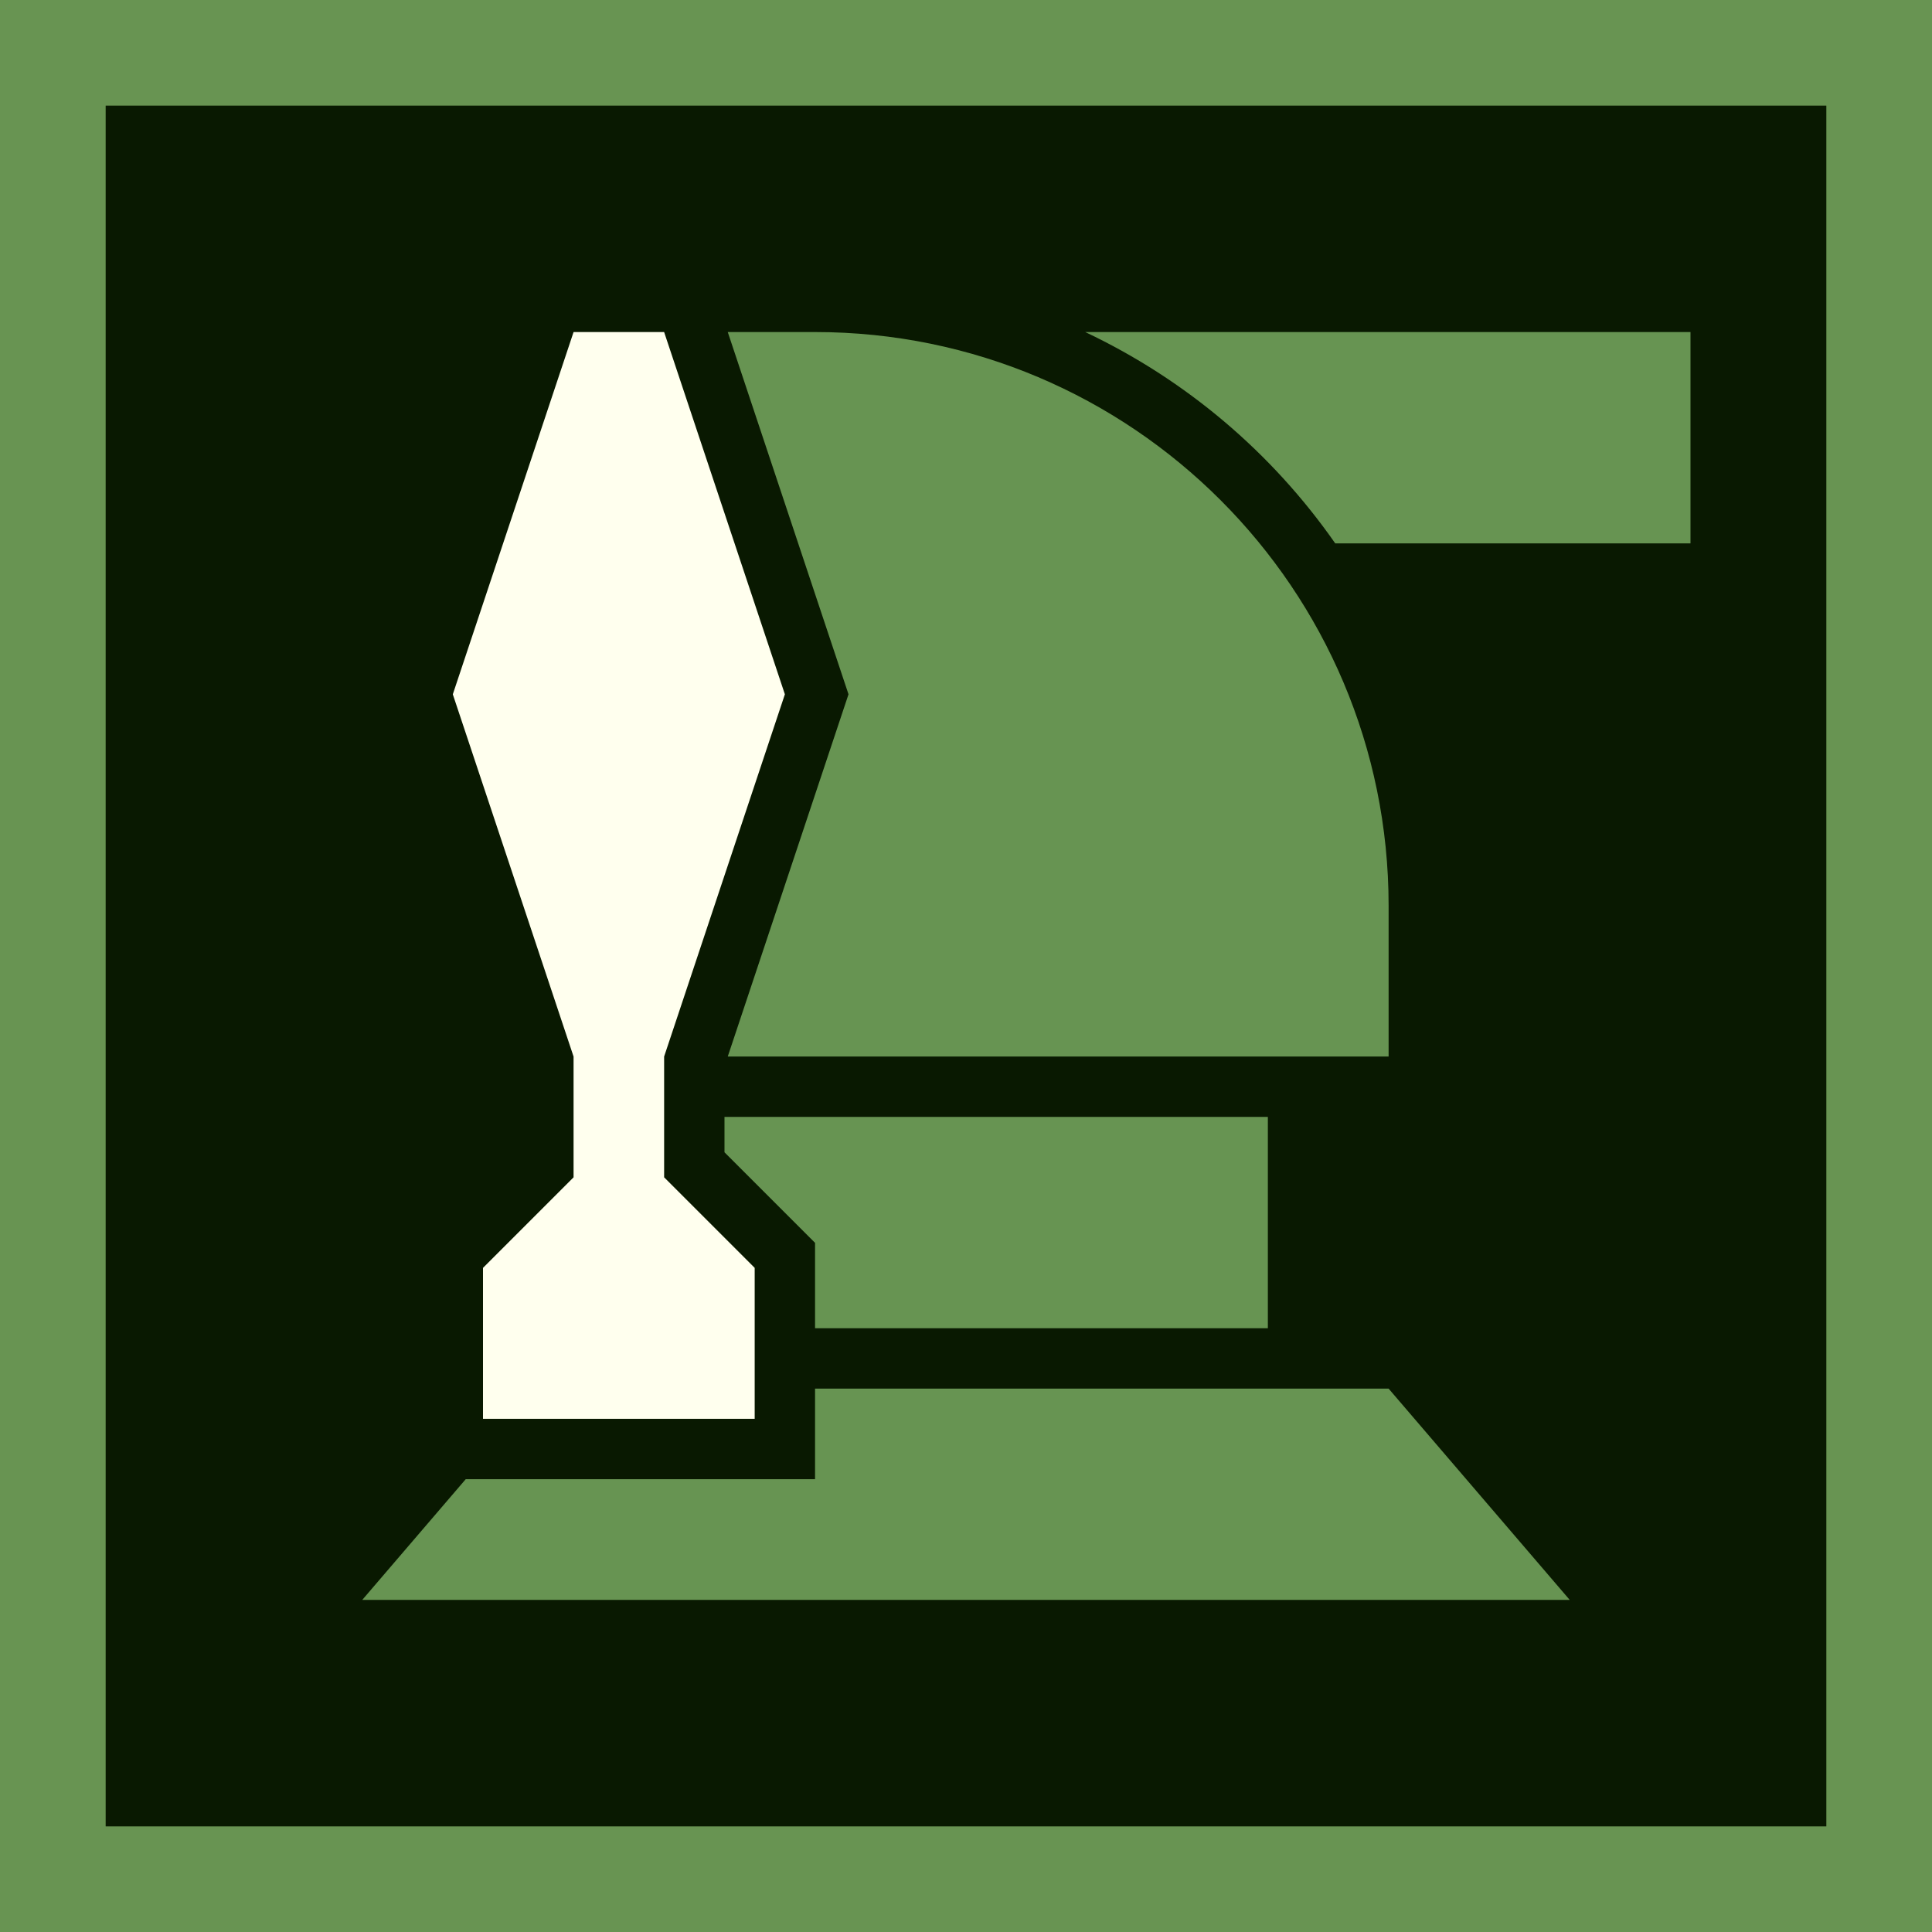
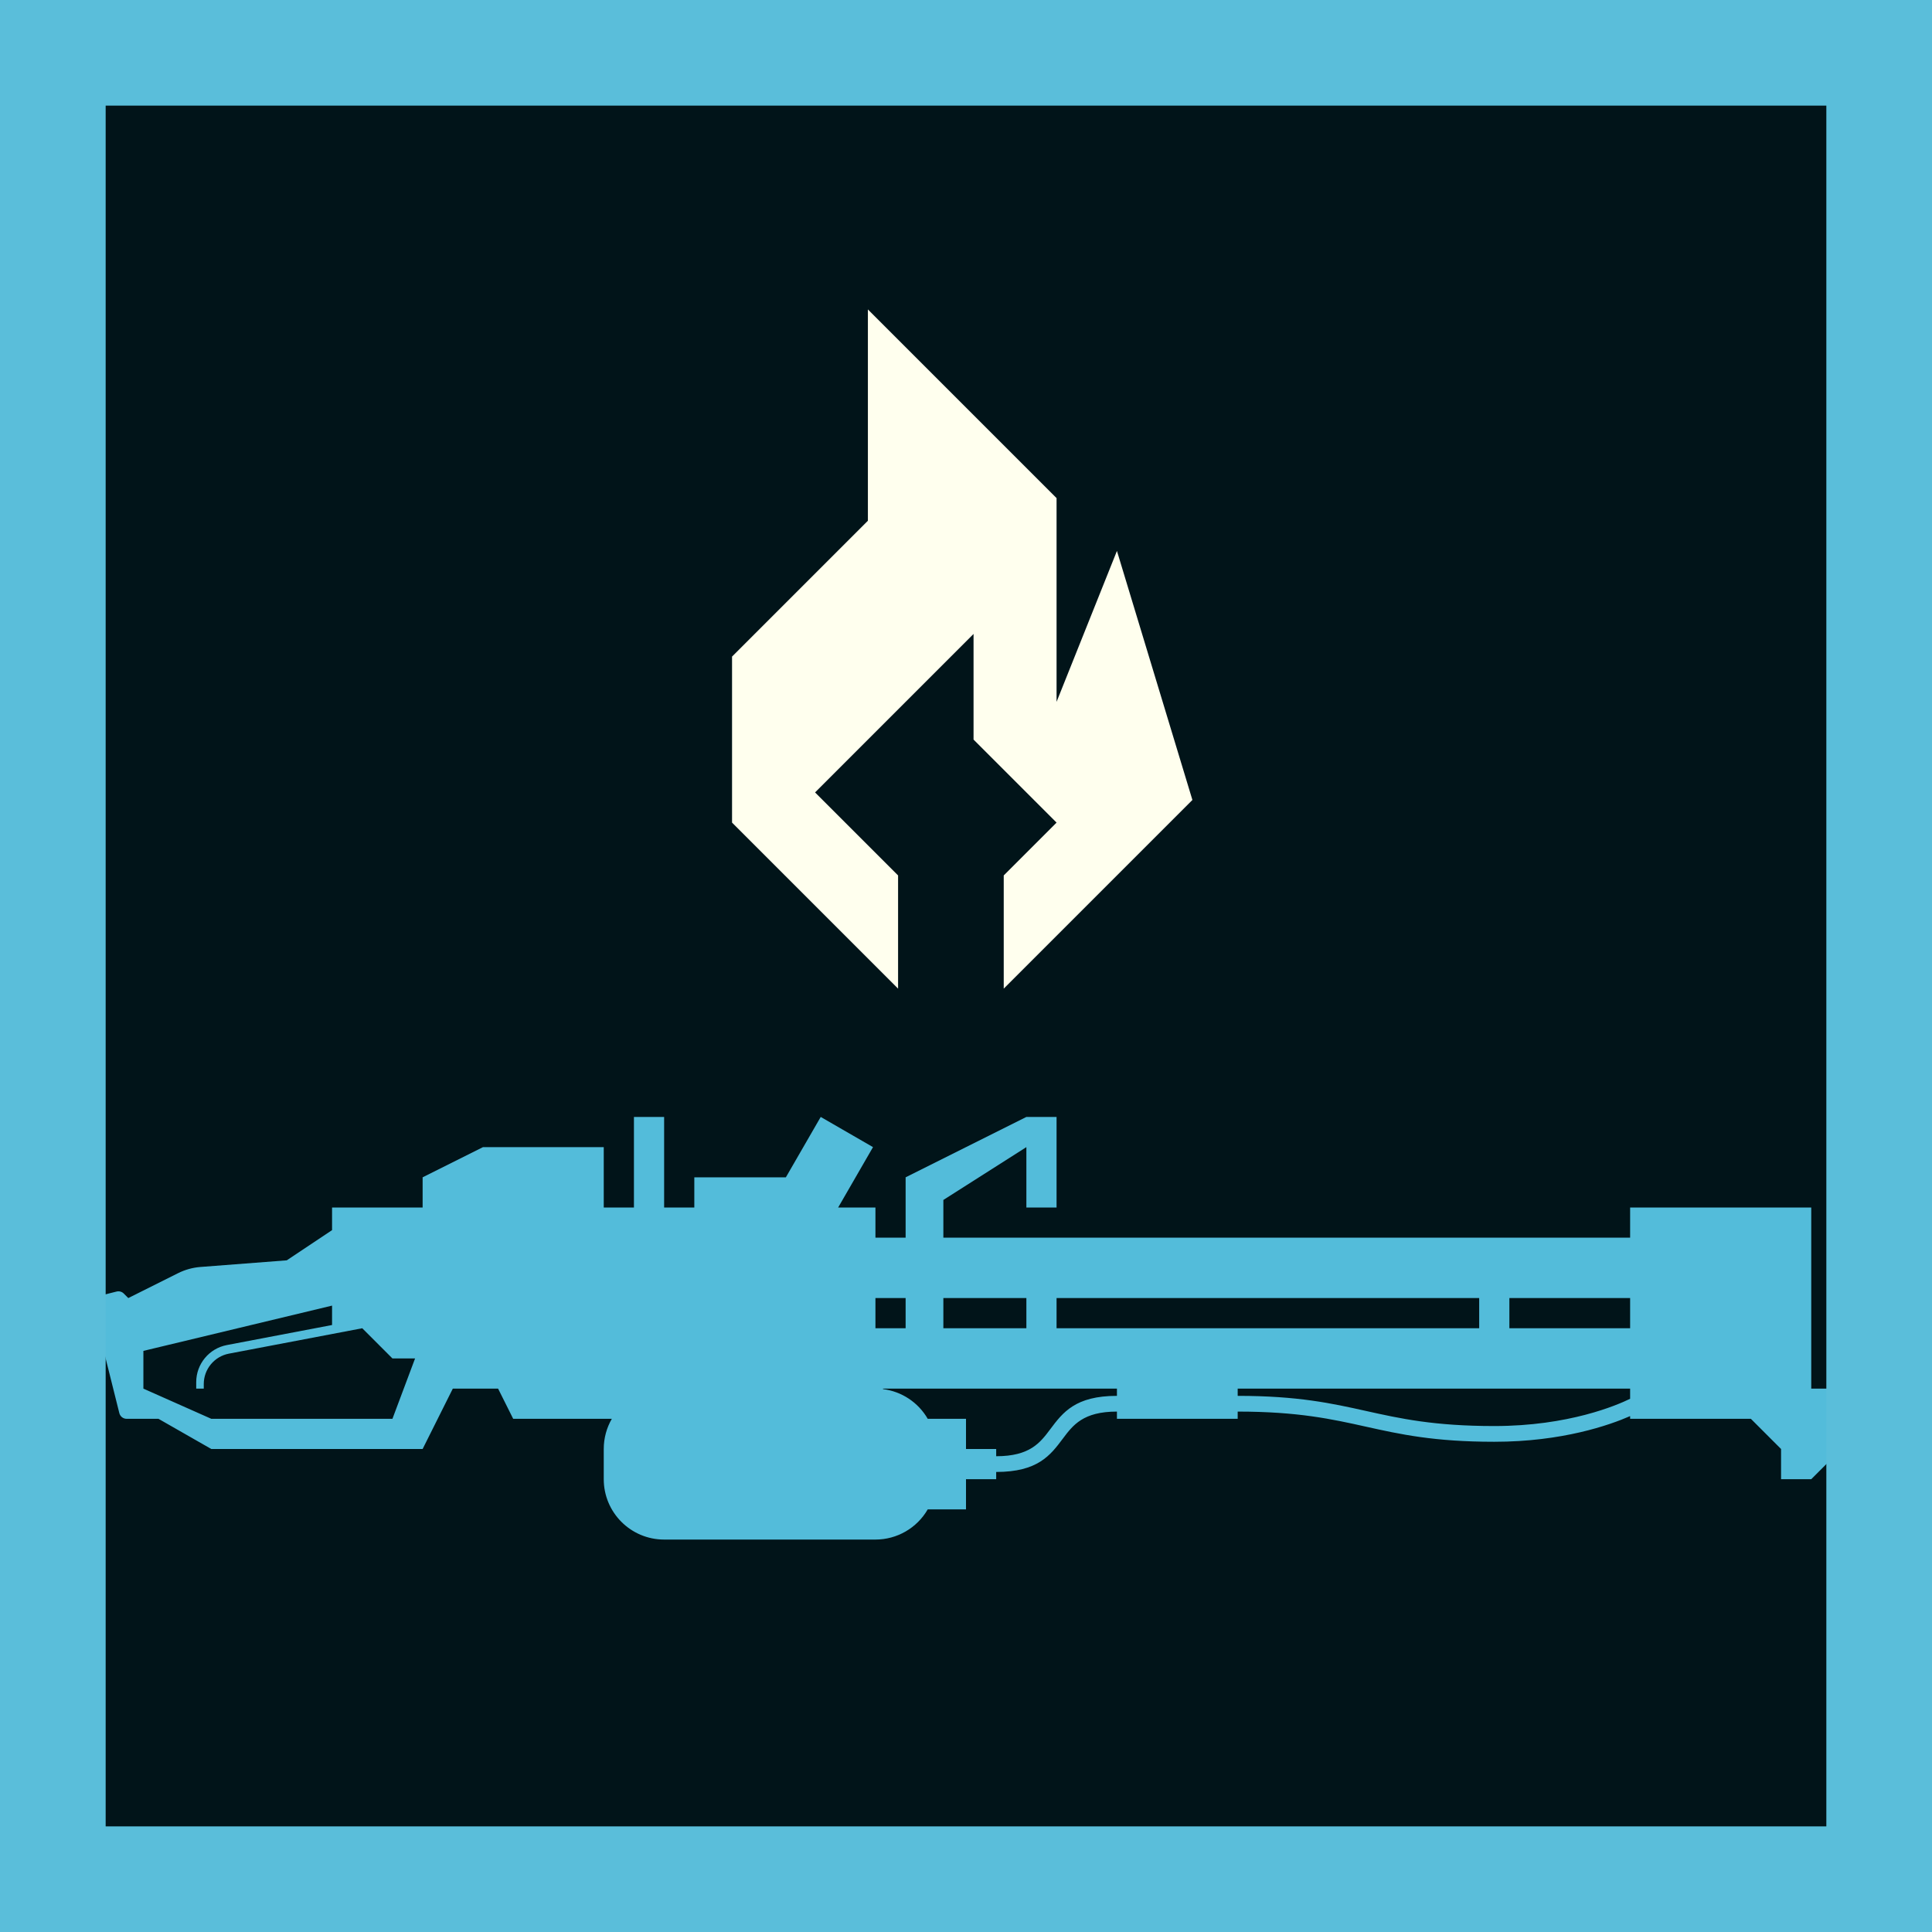
<svg xmlns="http://www.w3.org/2000/svg" viewBox="0 0 256 256" xml:space="preserve" style="fill-rule:evenodd;clip-rule:evenodd;stroke-linejoin:round;stroke-miterlimit:2">
  <g transform="translate(-276 -306)">
    <path style="fill:none" d="M276 306h256v256H276z" />
    <clipPath id="a">
      <path d="M276 306h256v256H276z" />
    </clipPath>
    <g clip-path="url(#a)">
-       <path style="fill:#091901;" transform="translate(0 306)" d="M276 0h256v256H276z" />
-       <path d="M404 758h57l18 21H359l10.286-12H404zm-8.675-105H404c31.459 0 57 25.541 57 57v15h-65.675l12-36zM395 731h54v21h-45v-8.485l-9-9zm35.849-78H491v21h-35.306a63.3 63.3 0 0 0-24.845-21" style="fill:#679452" transform="translate(-154.667 -520.667)scale(1.33333)" />
-       <path d="m2020 656 16 48-16 48v16l12 12v20h-36v-20l12-12v-16l-16-48 16-48z" style="fill:#ffe" transform="translate(-1656 -306)" />
-       <path d="M276 15V0h256v15zM518 .82H290v13.36h228z" style="fill:#689452" transform="matrix(1 0 0 17.06667 0 306)" />
+       <path style="fill:#011419" transform="translate(0 306)" d="M276 0h256v256H276z" />
+       <path d="M3444 2769.042v.958h-4v4h-5.07a8 8 0 0 1-6.93 4h-28a8 8 0 0 1-8-8v-4c0-1.457.39-2.823 1.07-4H3380l-2-4h-6l-4 8h-28l-7-4h-4.219a1 1 0 0 1-.97-.757l-3.568-14.273a1 1 0 0 1 .727-1.213l2.481-.62a1 1 0 0 1 .949.263l.6.6 6.598-3.299a8 8 0 0 1 2.964-.821L3350 2741l6-4v-3h12v-4l8-4h16v8h4v-12h4v12h4v-4h12.131l4.619-8 6.928 4-4.619 8H3428v4h4v-8l16-8h4v12h-4v-8l-11 7v5h91v-4h24v24h4v-4h4v8l-8 8h-4v-4l-4-4h-16v-.36c-2.716 1.189-8.983 3.402-18 3.402-16 0-18-4-34-4v.958h-16v-.958c-4.479 0-5.823 1.791-7.167 3.583-1.656 2.208-3.312 4.417-8.833 4.417m84-9.697V2758h-52v.958c16 0 18 4 34 4 9.862 0 16.256-2.758 18-3.613m-68-.387V2758h-31v.062a8 8 0 0 1 5.93 3.938h5.07v4h4v.958c4.479 0 5.823-1.791 7.167-3.583 1.656-2.208 3.312-4.417 8.833-4.417m52-8.958h16v-4h-16zm-80-4h-4v4h4zm5 4h11v-4h-11zm15 0h56v-4h-56zm-96-.429V2747l-25 6v5l9 4h24l3-8h-3l-4-4-17.667 3.365a4.1 4.1 0 0 0-3.333 4.028v.607h-1v-.862a5 5 0 0 1 4.064-4.912z" style="fill:#53bcda" transform="translate(-3036 -2268)" />
+       <path d="m1782 2429-22-22v-22l18-18v-28l25 25v27l8-20 10 33-25 25v-15l7-7-11-11v-14l-21 21 11 11z" style="fill:#ffe" transform="translate(-1387 -1992)" />
+       <path d="M276 15V0h256v15zM518 .82H290v13.36h228z" style="fill:#5abeda" transform="matrix(1 0 0 17.06667 0 306)" />
    </g>
  </g>
</svg>
